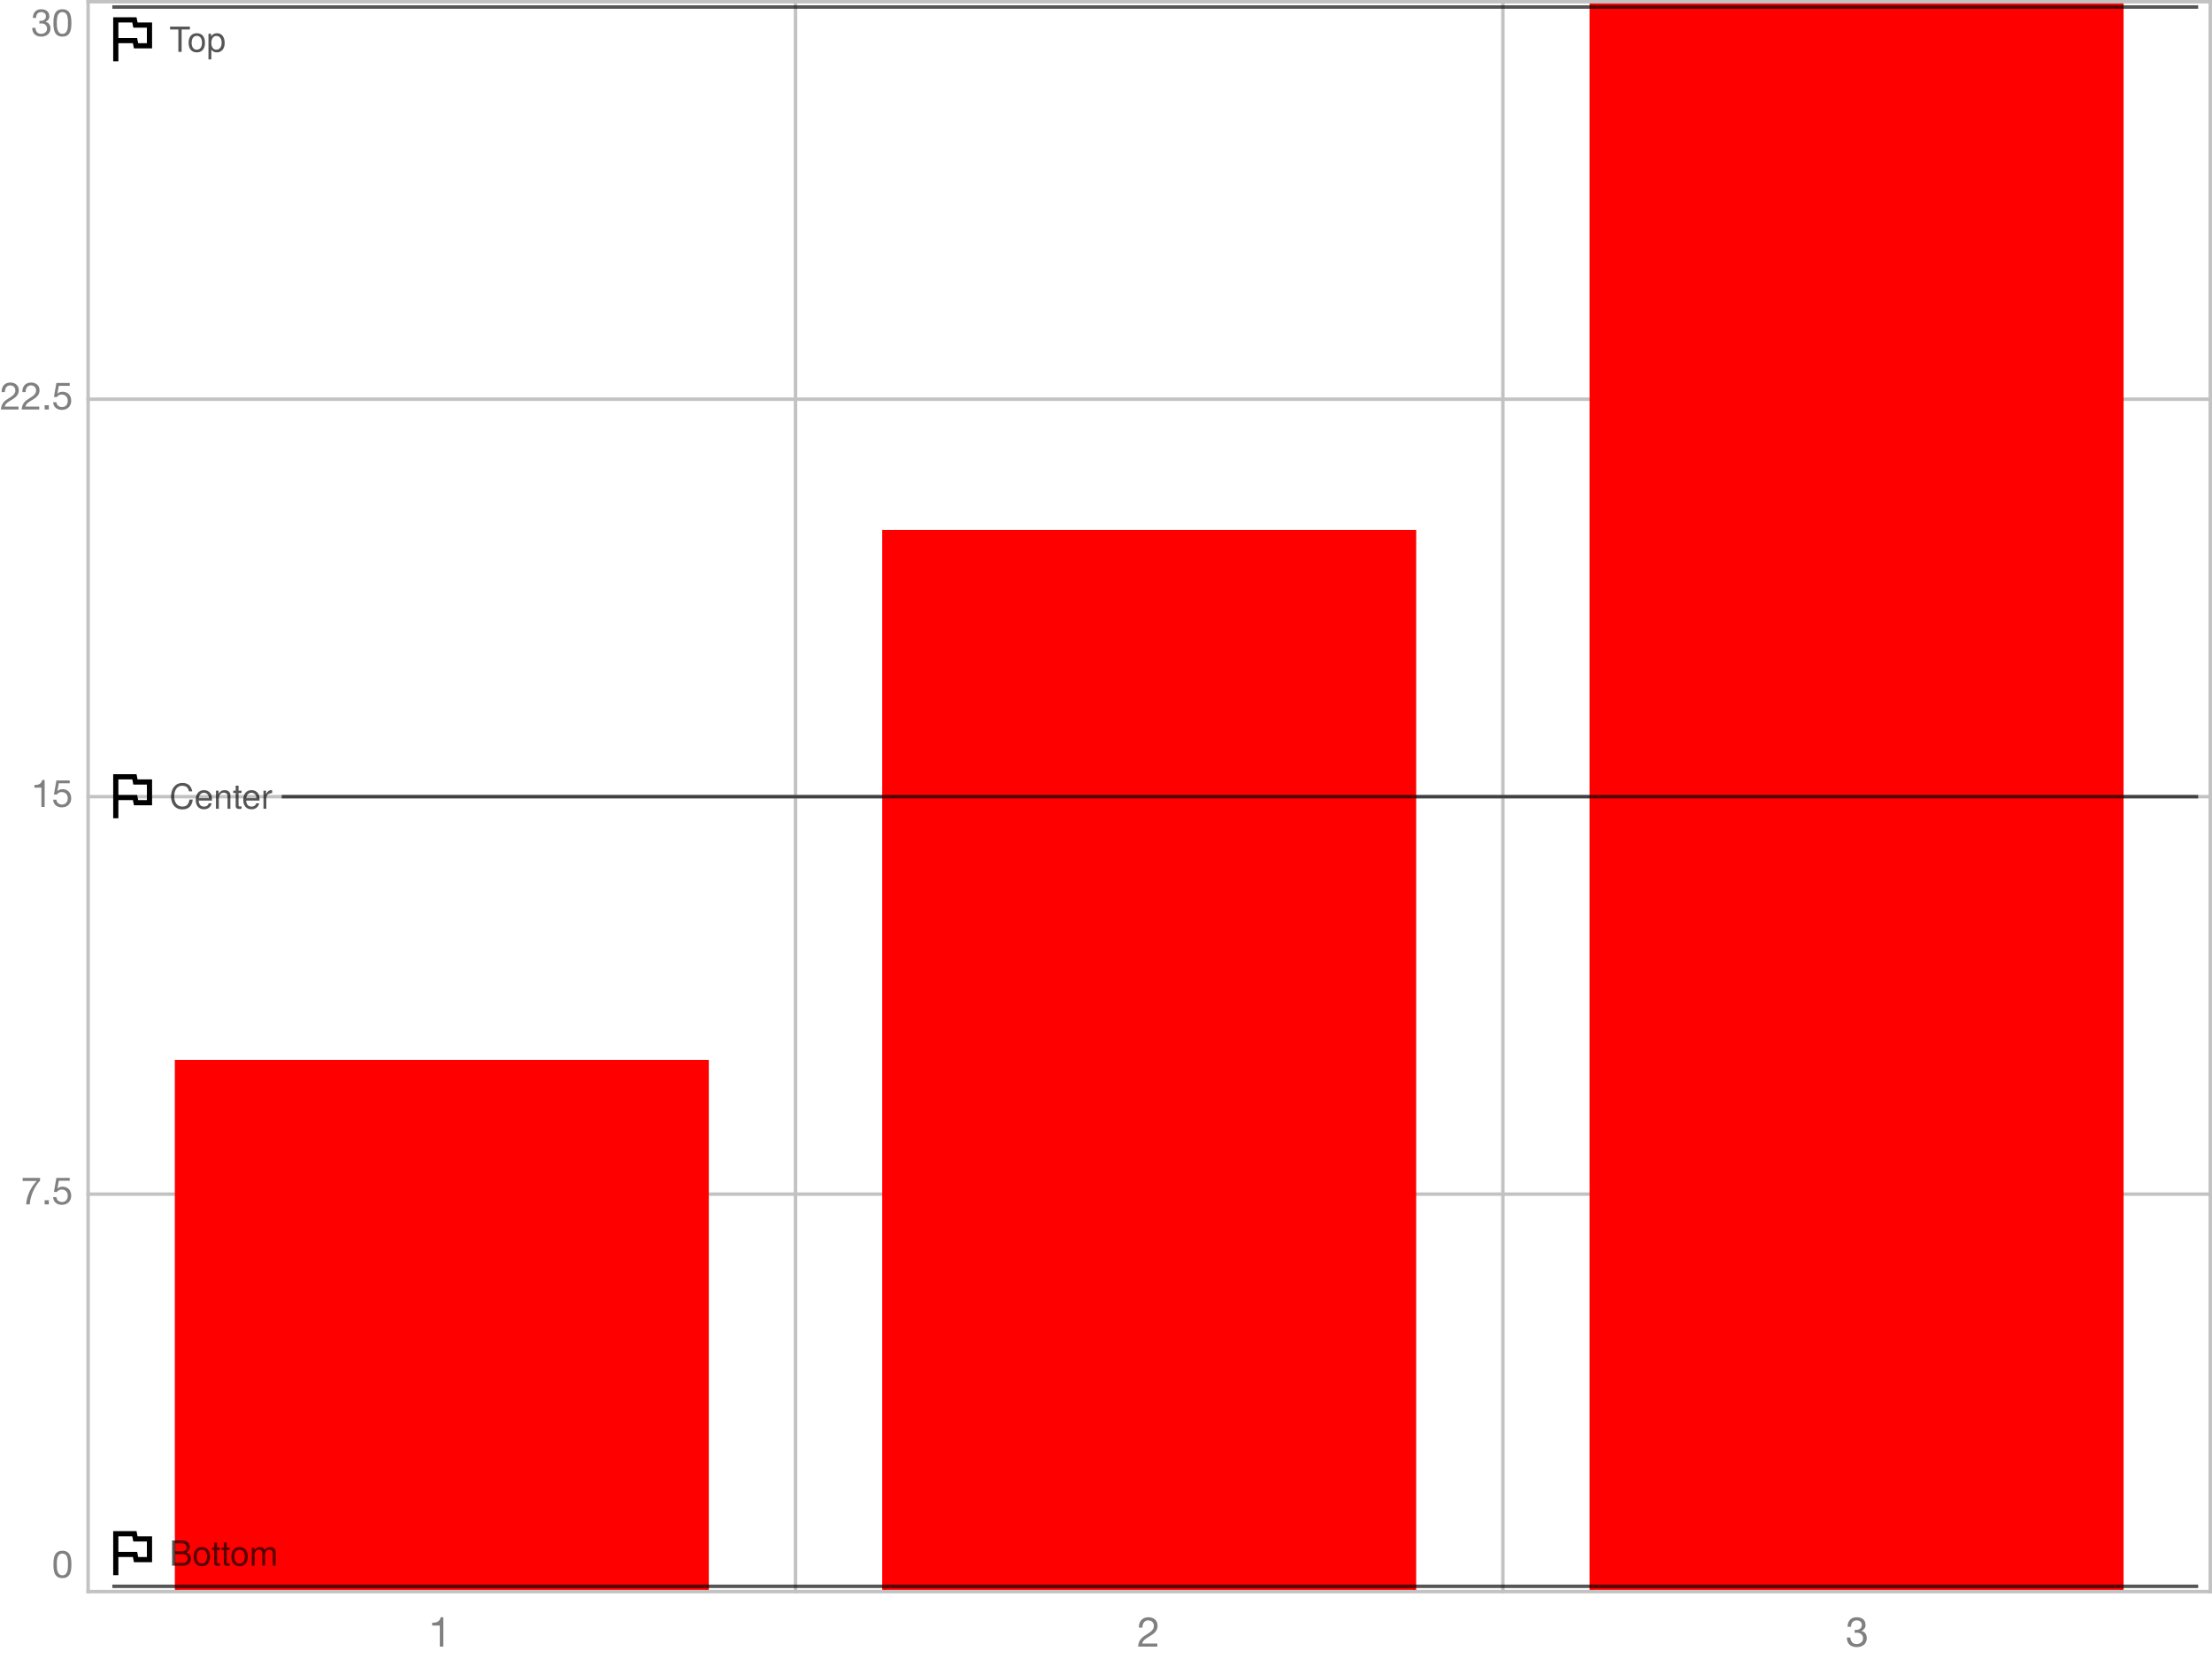
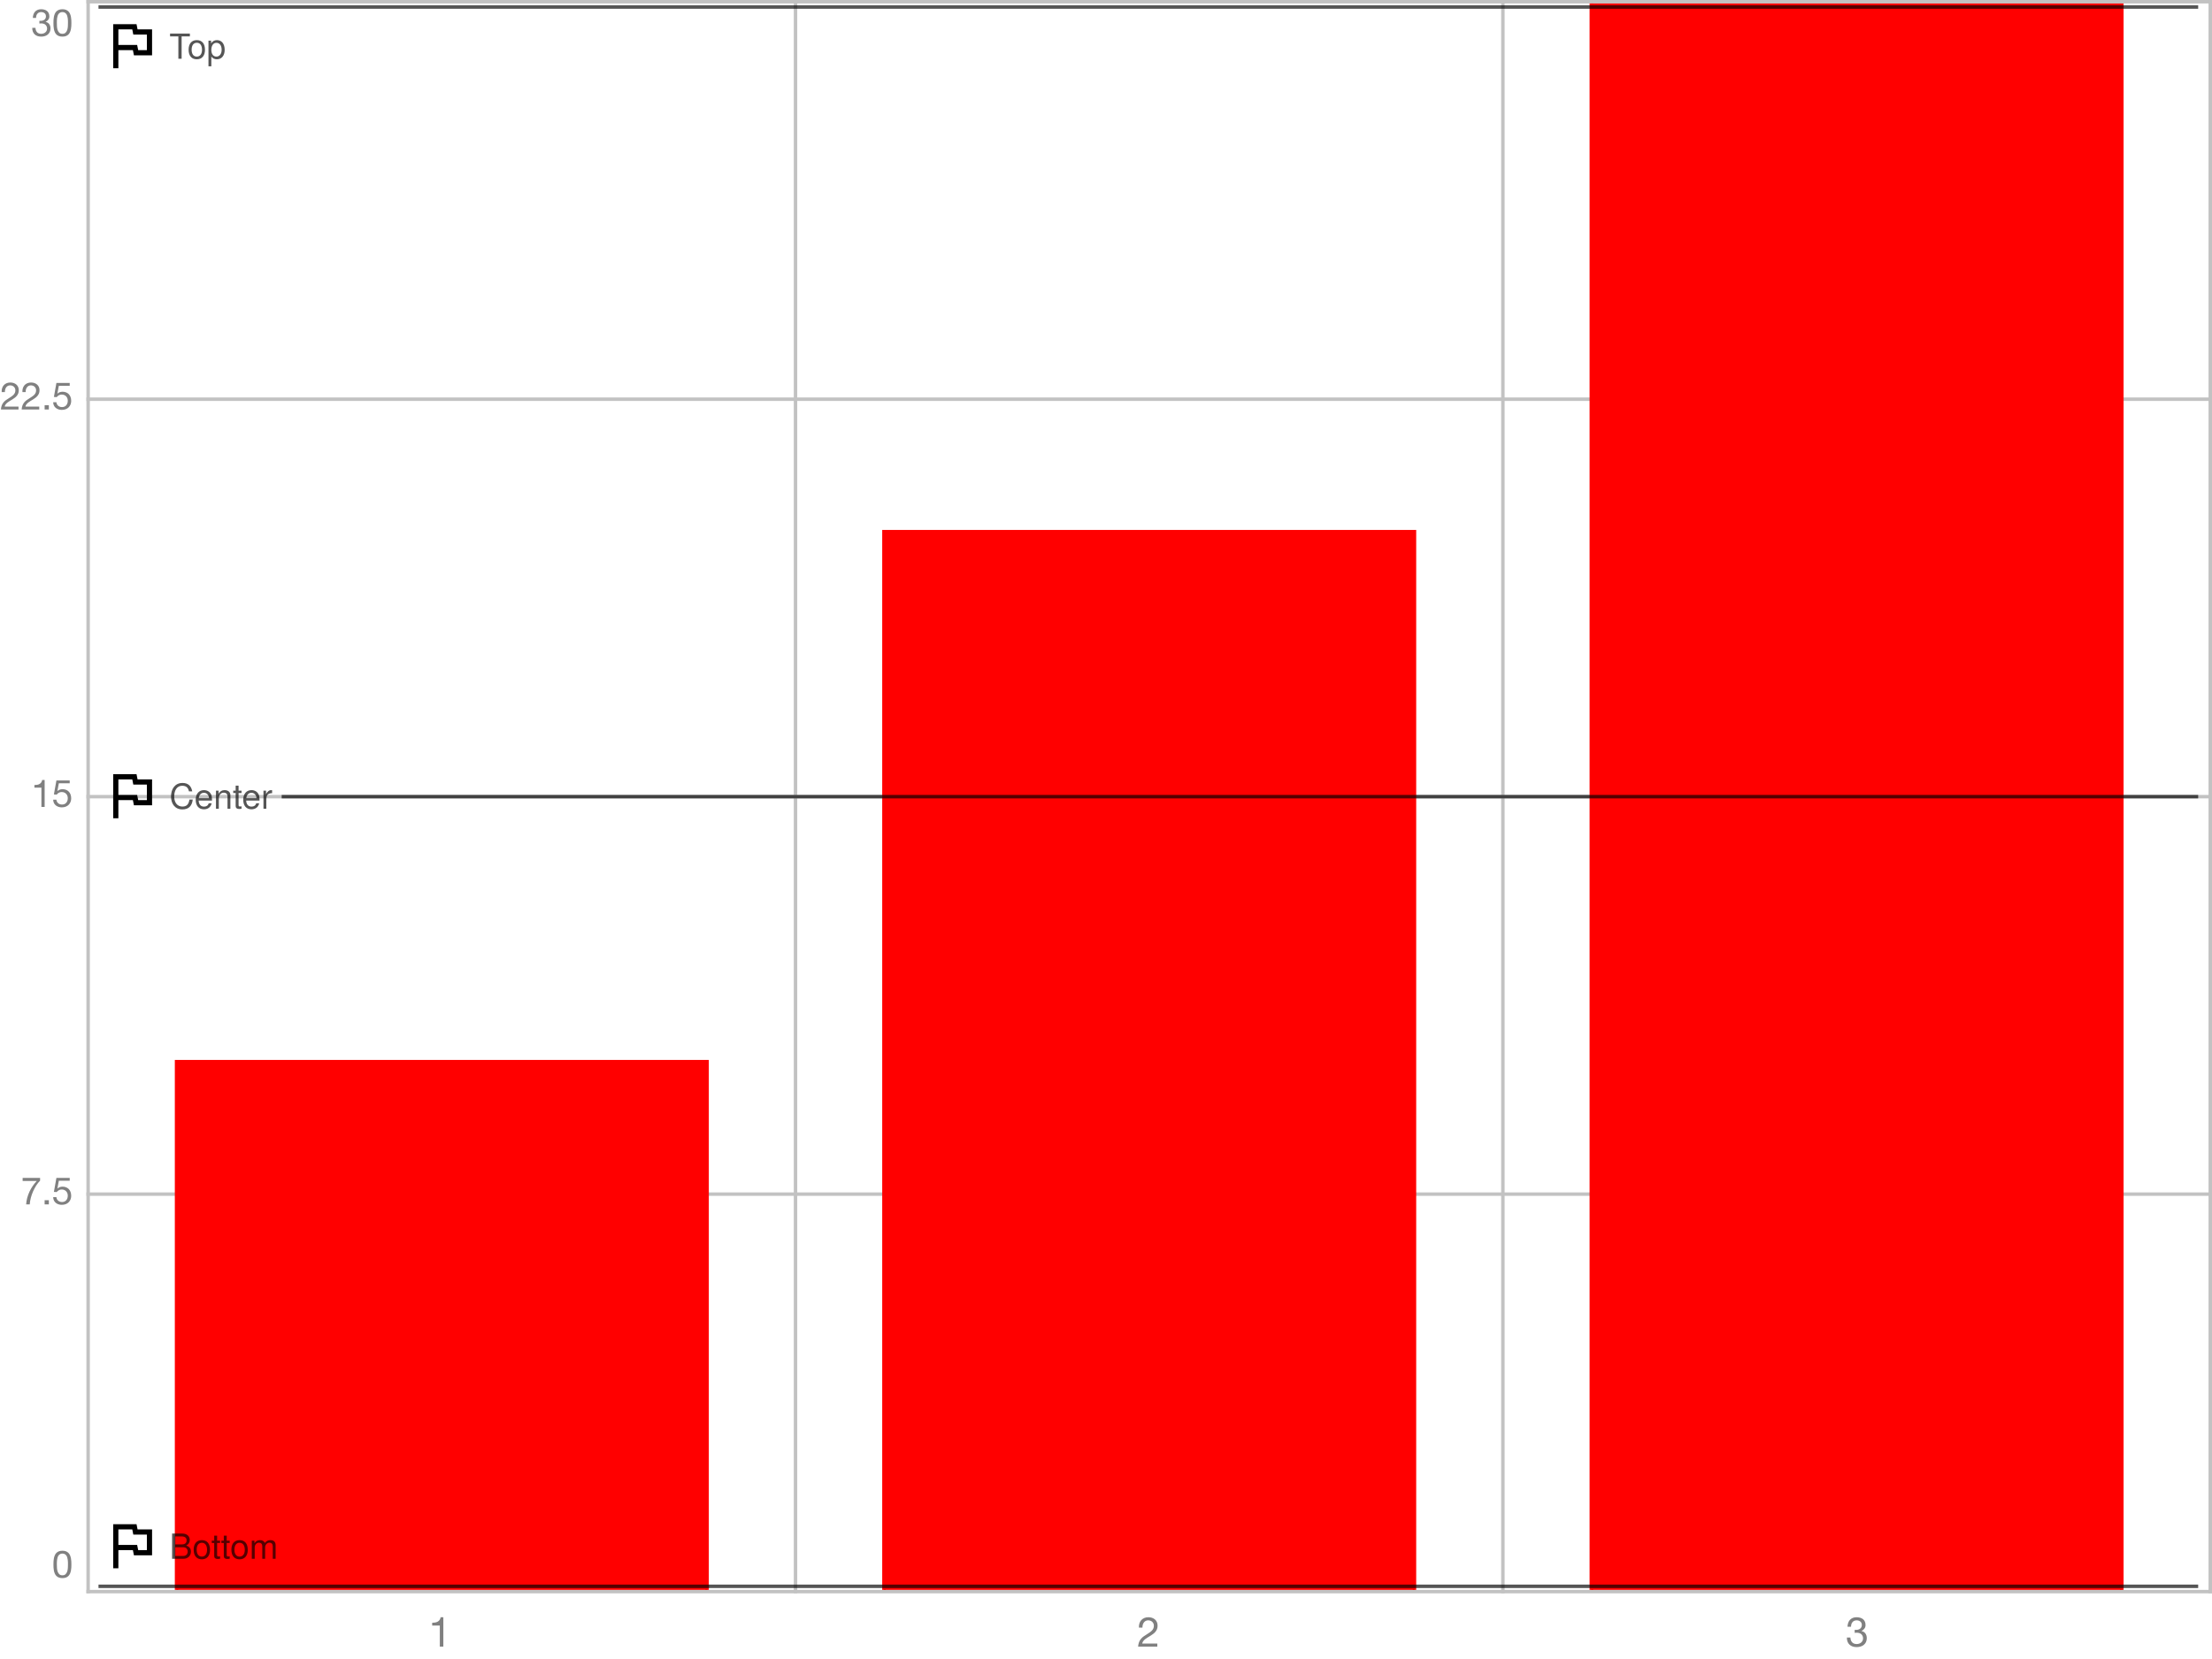
<svg xmlns="http://www.w3.org/2000/svg" color-interpolation="auto" color-rendering="auto" fill="black" fill-opacity="1" font-family="'Dialog'" font-size="12px" font-style="normal" font-weight="normal" height="480" image-rendering="auto" shape-rendering="auto" stroke="black" stroke-dasharray="none" stroke-dashoffset="0" stroke-linecap="square" stroke-linejoin="miter" stroke-miterlimit="10" stroke-opacity="1" stroke-width="1" text-rendering="auto" width="640">
  <defs id="genericDefs" />
  <g>
    <defs id="defs1">
      <clipPath clipPathUnits="userSpaceOnUse" id="clipPath1">
        <path d="M0 0 L7 0 L7 15 L0 15 L0 0 Z" />
      </clipPath>
      <clipPath clipPathUnits="userSpaceOnUse" id="clipPath2">
        <path d="M0 0 L21 0 L21 14 L0 14 L0 0 Z" />
      </clipPath>
      <clipPath clipPathUnits="userSpaceOnUse" id="clipPath3">
        <path d="M26 1 L639 1 L639 460 L26 460 L26 1 Z" />
      </clipPath>
      <clipPath clipPathUnits="userSpaceOnUse" id="clipPath4">
-         <path d="M-3 -439 L610 -439 L610 20 L-3 20 L-3 -439 Z" />
+         <path d="M-3 -437 L610 -437 L610 22 L-3 22 L-3 -437 Z" />
      </clipPath>
      <clipPath clipPathUnits="userSpaceOnUse" id="clipPath5">
        <path d="M0 0 L0 24 L24 24 L24 0 Z" />
      </clipPath>
      <clipPath clipPathUnits="userSpaceOnUse" id="clipPath6">
        <path d="M-3 -220 L610 -220 L610 239 L-3 239 L-3 -220 Z" />
      </clipPath>
      <clipPath clipPathUnits="userSpaceOnUse" id="clipPath7">
        <path d="M0 -0 L0 24 L24 24 L24 -0 Z" />
      </clipPath>
      <clipPath clipPathUnits="userSpaceOnUse" id="clipPath8">
-         <path d="M-3 -1 L610 -1 L610 458 L-3 458 L-3 -1 Z" />
+         <path d="M-3 -3 L610 -3 L610 456 L-3 456 L-3 -3 Z" />
      </clipPath>
    </defs>
    <g color-interpolation="linearRGB" color-rendering="optimizeQuality" fill="rgb(194,194,194)" image-rendering="optimizeQuality" stroke="rgb(194,194,194)">
      <line fill="none" x1="25.5" x2="639.5" y1="0.5" y2="0.5" />
      <line fill="none" x1="25.5" x2="639.5" y1="115.5" y2="115.5" />
      <line fill="none" x1="25.5" x2="639.5" y1="230.5" y2="230.5" />
      <line fill="none" x1="25.5" x2="639.5" y1="345.5" y2="345.5" />
      <line fill="none" x1="25.5" x2="639.5" y1="460.5" y2="460.5" />
      <line fill="none" x1="25.5" x2="25.5" y1="0.5" y2="460.5" />
      <line fill="none" x1="230.167" x2="230.167" y1="0.5" y2="460.5" />
      <line fill="none" x1="434.833" x2="434.833" y1="0.5" y2="460.5" />
      <line fill="none" x1="639.5" x2="639.5" y1="0.5" y2="460.5" />
    </g>
    <g color-interpolation="linearRGB" color-rendering="optimizeQuality" fill="gray" font-family="'Helvetica Neue'" image-rendering="optimizeQuality" stroke="gray" transform="translate(124,465)">
      <path clip-path="url(#clipPath1)" d="M4.272 11.424 L4.272 2.916 L3.492 2.916 Q3.408 3.396 3.18 3.708 Q2.952 4.02 2.622 4.2 Q2.292 4.38 1.884 4.446 Q1.476 4.512 1.044 4.512 L1.044 5.328 L3.252 5.328 L3.252 11.424 Z" stroke="none" />
    </g>
    <g color-interpolation="linearRGB" color-rendering="optimizeQuality" fill="gray" font-family="'Helvetica Neue'" image-rendering="optimizeQuality" stroke="gray" transform="translate(329,465)">
      <path clip-path="url(#clipPath1)" d="M0.528 5.928 L1.548 5.928 Q1.536 5.544 1.626 5.166 Q1.716 4.788 1.92 4.488 Q2.124 4.188 2.442 4.002 Q2.76 3.816 3.204 3.816 Q3.54 3.816 3.84 3.924 Q4.14 4.032 4.362 4.236 Q4.584 4.44 4.716 4.722 Q4.848 5.004 4.848 5.352 Q4.848 5.796 4.71 6.132 Q4.572 6.468 4.302 6.756 Q4.032 7.044 3.624 7.326 Q3.216 7.608 2.676 7.944 Q2.232 8.208 1.824 8.508 Q1.416 8.808 1.092 9.204 Q0.768 9.6 0.558 10.134 Q0.348 10.668 0.288 11.424 L5.844 11.424 L5.844 10.524 L1.476 10.524 Q1.548 10.128 1.782 9.822 Q2.016 9.516 2.346 9.252 Q2.676 8.988 3.072 8.754 Q3.468 8.52 3.864 8.28 Q4.26 8.028 4.632 7.752 Q5.004 7.476 5.292 7.134 Q5.58 6.792 5.754 6.36 Q5.928 5.928 5.928 5.364 Q5.928 4.764 5.718 4.308 Q5.508 3.852 5.148 3.546 Q4.788 3.24 4.302 3.078 Q3.816 2.916 3.264 2.916 Q2.592 2.916 2.064 3.144 Q1.536 3.372 1.182 3.774 Q0.828 4.176 0.66 4.728 Q0.492 5.28 0.528 5.928 Z" stroke="none" />
    </g>
    <g color-interpolation="linearRGB" color-rendering="optimizeQuality" fill="gray" font-family="'Helvetica Neue'" image-rendering="optimizeQuality" stroke="gray" transform="translate(534,465)">
      <path clip-path="url(#clipPath1)" d="M2.616 6.564 L2.616 7.428 Q2.904 7.392 3.228 7.392 Q3.612 7.392 3.942 7.494 Q4.272 7.596 4.512 7.806 Q4.752 8.016 4.896 8.322 Q5.04 8.628 5.04 9.024 Q5.04 9.408 4.89 9.714 Q4.74 10.02 4.488 10.23 Q4.236 10.44 3.9 10.554 Q3.564 10.668 3.192 10.668 Q2.316 10.668 1.86 10.146 Q1.404 9.624 1.38 8.796 L0.36 8.796 Q0.348 9.456 0.546 9.972 Q0.744 10.488 1.116 10.842 Q1.488 11.196 2.016 11.376 Q2.544 11.556 3.192 11.556 Q3.792 11.556 4.326 11.394 Q4.86 11.232 5.256 10.908 Q5.652 10.584 5.886 10.098 Q6.12 9.612 6.12 8.976 Q6.12 8.208 5.742 7.644 Q5.364 7.08 4.584 6.912 L4.584 6.888 Q5.088 6.66 5.424 6.216 Q5.76 5.772 5.76 5.196 Q5.76 4.608 5.562 4.176 Q5.364 3.744 5.016 3.468 Q4.668 3.192 4.194 3.054 Q3.72 2.916 3.168 2.916 Q2.532 2.916 2.046 3.12 Q1.56 3.324 1.236 3.684 Q0.912 4.044 0.738 4.548 Q0.564 5.052 0.54 5.664 L1.56 5.664 Q1.56 5.292 1.656 4.956 Q1.752 4.62 1.95 4.368 Q2.148 4.116 2.454 3.966 Q2.76 3.816 3.168 3.816 Q3.816 3.816 4.248 4.158 Q4.68 4.5 4.68 5.184 Q4.68 5.52 4.548 5.784 Q4.416 6.048 4.194 6.222 Q3.972 6.396 3.678 6.486 Q3.384 6.576 3.06 6.576 L2.844 6.576 Q2.784 6.576 2.724 6.576 Q2.676 6.576 2.616 6.564 Z" stroke="none" />
    </g>
    <g color-interpolation="linearRGB" color-rendering="optimizeQuality" fill="gray" font-family="'Helvetica Neue'" font-size="11px" image-rendering="optimizeQuality" stroke="gray" transform="translate(0,446)">
      <path clip-path="url(#clipPath2)" d="M16.452 6.633 Q16.452 6.347 16.457 6 Q16.463 5.654 16.512 5.308 Q16.562 4.961 16.655 4.631 Q16.749 4.301 16.93 4.053 Q17.112 3.806 17.387 3.652 Q17.662 3.498 18.058 3.498 Q18.454 3.498 18.729 3.652 Q19.004 3.806 19.186 4.053 Q19.367 4.301 19.46 4.631 Q19.554 4.961 19.604 5.308 Q19.653 5.654 19.659 6 Q19.664 6.347 19.664 6.633 Q19.664 7.073 19.637 7.617 Q19.609 8.162 19.46 8.64 Q19.312 9.119 18.982 9.449 Q18.652 9.779 18.058 9.779 Q17.464 9.779 17.134 9.449 Q16.804 9.119 16.655 8.64 Q16.507 8.162 16.48 7.617 Q16.452 7.073 16.452 6.633 ZM15.462 6.644 Q15.462 7.073 15.484 7.535 Q15.506 7.997 15.594 8.437 Q15.682 8.877 15.847 9.268 Q16.012 9.658 16.298 9.955 Q16.584 10.252 17.018 10.422 Q17.453 10.593 18.058 10.593 Q18.674 10.593 19.103 10.422 Q19.532 10.252 19.818 9.955 Q20.104 9.658 20.269 9.268 Q20.434 8.877 20.522 8.437 Q20.61 7.997 20.632 7.535 Q20.654 7.073 20.654 6.644 Q20.654 6.215 20.632 5.753 Q20.61 5.291 20.522 4.851 Q20.434 4.411 20.269 4.015 Q20.104 3.619 19.818 3.322 Q19.532 3.025 19.098 2.849 Q18.663 2.673 18.058 2.673 Q17.453 2.673 17.018 2.849 Q16.584 3.025 16.298 3.322 Q16.012 3.619 15.847 4.015 Q15.682 4.411 15.594 4.851 Q15.506 5.291 15.484 5.753 Q15.462 6.215 15.462 6.644 Z" stroke="none" />
    </g>
    <g color-interpolation="linearRGB" color-rendering="optimizeQuality" fill="gray" font-family="'Helvetica Neue'" font-size="11px" image-rendering="optimizeQuality" stroke="gray" transform="translate(0,338)">
      <path clip-path="url(#clipPath2)" d="M11.599 3.608 L11.599 2.805 L6.55 2.805 L6.55 3.685 L10.642 3.685 Q10.026 4.334 9.492 5.104 Q8.959 5.874 8.552 6.737 Q8.145 7.601 7.886 8.541 Q7.628 9.482 7.562 10.472 L8.607 10.472 Q8.662 9.559 8.915 8.591 Q9.168 7.623 9.569 6.71 Q9.971 5.797 10.488 4.994 Q11.005 4.191 11.599 3.608 ZM12.913 9.251 L12.913 10.472 L14.134 10.472 L14.134 9.251 ZM20.17 3.63 L20.17 2.805 L16.32 2.805 L15.594 6.853 L16.397 6.897 Q16.672 6.567 17.029 6.364 Q17.387 6.16 17.849 6.16 Q18.245 6.16 18.57 6.292 Q18.894 6.424 19.125 6.66 Q19.356 6.897 19.483 7.221 Q19.609 7.546 19.609 7.931 Q19.609 8.393 19.477 8.739 Q19.345 9.086 19.119 9.317 Q18.894 9.548 18.591 9.664 Q18.289 9.779 17.959 9.779 Q17.607 9.779 17.316 9.675 Q17.024 9.57 16.809 9.377 Q16.595 9.185 16.468 8.927 Q16.342 8.668 16.32 8.371 L15.385 8.371 Q15.396 8.899 15.594 9.317 Q15.792 9.735 16.133 10.015 Q16.474 10.296 16.919 10.444 Q17.365 10.593 17.871 10.593 Q18.553 10.593 19.064 10.379 Q19.576 10.164 19.917 9.801 Q20.258 9.438 20.428 8.97 Q20.599 8.503 20.599 8.008 Q20.599 7.337 20.401 6.837 Q20.203 6.336 19.862 6 Q19.521 5.665 19.059 5.5 Q18.597 5.335 18.08 5.335 Q17.684 5.335 17.282 5.473 Q16.881 5.61 16.628 5.896 L16.606 5.874 L17.024 3.63 Z" stroke="none" />
    </g>
    <g color-interpolation="linearRGB" color-rendering="optimizeQuality" fill="gray" font-family="'Helvetica Neue'" font-size="11px" image-rendering="optimizeQuality" stroke="gray" transform="translate(0,223)">
      <path clip-path="url(#clipPath2)" d="M12.916 10.472 L12.916 2.673 L12.201 2.673 Q12.124 3.113 11.915 3.399 Q11.706 3.685 11.403 3.85 Q11.101 4.015 10.727 4.075 Q10.353 4.136 9.957 4.136 L9.957 4.884 L11.981 4.884 L11.981 10.472 ZM20.17 3.63 L20.17 2.805 L16.32 2.805 L15.594 6.853 L16.397 6.897 Q16.672 6.567 17.029 6.364 Q17.387 6.16 17.849 6.16 Q18.245 6.16 18.57 6.292 Q18.894 6.424 19.125 6.66 Q19.356 6.897 19.483 7.221 Q19.609 7.546 19.609 7.931 Q19.609 8.393 19.477 8.739 Q19.345 9.086 19.119 9.317 Q18.894 9.548 18.591 9.664 Q18.289 9.779 17.959 9.779 Q17.607 9.779 17.316 9.675 Q17.024 9.57 16.809 9.377 Q16.595 9.185 16.468 8.927 Q16.342 8.668 16.32 8.371 L15.385 8.371 Q15.396 8.899 15.594 9.317 Q15.792 9.735 16.133 10.015 Q16.474 10.296 16.919 10.444 Q17.365 10.593 17.871 10.593 Q18.553 10.593 19.064 10.379 Q19.576 10.164 19.917 9.801 Q20.258 9.438 20.428 8.97 Q20.599 8.503 20.599 8.008 Q20.599 7.337 20.401 6.837 Q20.203 6.336 19.862 6 Q19.521 5.665 19.059 5.5 Q18.597 5.335 18.08 5.335 Q17.684 5.335 17.282 5.473 Q16.881 5.61 16.628 5.896 L16.606 5.874 L17.024 3.63 Z" stroke="none" />
    </g>
    <g color-interpolation="linearRGB" color-rendering="optimizeQuality" fill="gray" font-family="'Helvetica Neue'" font-size="11px" image-rendering="optimizeQuality" stroke="gray" transform="translate(0,108)">
      <path clip-path="url(#clipPath2)" d="M0.484 5.434 L1.419 5.434 Q1.408 5.082 1.49 4.736 Q1.573 4.389 1.76 4.114 Q1.947 3.839 2.239 3.668 Q2.53 3.498 2.937 3.498 Q3.245 3.498 3.52 3.597 Q3.795 3.696 3.998 3.883 Q4.202 4.07 4.323 4.329 Q4.444 4.587 4.444 4.906 Q4.444 5.313 4.317 5.621 Q4.191 5.929 3.943 6.193 Q3.696 6.457 3.322 6.715 Q2.948 6.974 2.453 7.282 Q2.046 7.524 1.672 7.799 Q1.298 8.074 1.001 8.437 Q0.704 8.8 0.511 9.29 Q0.319 9.779 0.264 10.472 L5.357 10.472 L5.357 9.647 L1.353 9.647 Q1.419 9.284 1.633 9.004 Q1.848 8.723 2.151 8.481 Q2.453 8.239 2.816 8.024 Q3.179 7.81 3.542 7.59 Q3.905 7.359 4.246 7.106 Q4.587 6.853 4.851 6.54 Q5.115 6.226 5.274 5.83 Q5.434 5.434 5.434 4.917 Q5.434 4.367 5.242 3.949 Q5.049 3.531 4.719 3.251 Q4.389 2.97 3.943 2.821 Q3.498 2.673 2.992 2.673 Q2.376 2.673 1.892 2.882 Q1.408 3.091 1.083 3.459 Q0.759 3.828 0.605 4.334 Q0.451 4.84 0.484 5.434 ZM6.484 5.434 L7.419 5.434 Q7.408 5.082 7.49 4.736 Q7.573 4.389 7.76 4.114 Q7.947 3.839 8.239 3.668 Q8.53 3.498 8.937 3.498 Q9.245 3.498 9.52 3.597 Q9.795 3.696 9.998 3.883 Q10.202 4.07 10.323 4.329 Q10.444 4.587 10.444 4.906 Q10.444 5.313 10.318 5.621 Q10.191 5.929 9.944 6.193 Q9.696 6.457 9.322 6.715 Q8.948 6.974 8.453 7.282 Q8.046 7.524 7.672 7.799 Q7.298 8.074 7.001 8.437 Q6.704 8.8 6.511 9.29 Q6.319 9.779 6.264 10.472 L11.357 10.472 L11.357 9.647 L7.353 9.647 Q7.419 9.284 7.633 9.004 Q7.848 8.723 8.15 8.481 Q8.453 8.239 8.816 8.024 Q9.179 7.81 9.542 7.59 Q9.905 7.359 10.246 7.106 Q10.587 6.853 10.851 6.54 Q11.115 6.226 11.274 5.83 Q11.434 5.434 11.434 4.917 Q11.434 4.367 11.242 3.949 Q11.049 3.531 10.719 3.251 Q10.389 2.97 9.944 2.821 Q9.498 2.673 8.992 2.673 Q8.376 2.673 7.892 2.882 Q7.408 3.091 7.083 3.459 Q6.759 3.828 6.605 4.334 Q6.451 4.84 6.484 5.434 ZM12.913 9.251 L12.913 10.472 L14.134 10.472 L14.134 9.251 ZM20.17 3.63 L20.17 2.805 L16.32 2.805 L15.594 6.853 L16.397 6.897 Q16.672 6.567 17.029 6.364 Q17.387 6.16 17.849 6.16 Q18.245 6.16 18.57 6.292 Q18.894 6.424 19.125 6.66 Q19.356 6.897 19.483 7.221 Q19.609 7.546 19.609 7.931 Q19.609 8.393 19.477 8.739 Q19.345 9.086 19.119 9.317 Q18.894 9.548 18.591 9.664 Q18.289 9.779 17.959 9.779 Q17.607 9.779 17.316 9.675 Q17.024 9.57 16.809 9.377 Q16.595 9.185 16.468 8.927 Q16.342 8.668 16.32 8.371 L15.385 8.371 Q15.396 8.899 15.594 9.317 Q15.792 9.735 16.133 10.015 Q16.474 10.296 16.919 10.444 Q17.365 10.593 17.871 10.593 Q18.553 10.593 19.064 10.379 Q19.576 10.164 19.917 9.801 Q20.258 9.438 20.428 8.97 Q20.599 8.503 20.599 8.008 Q20.599 7.337 20.401 6.837 Q20.203 6.336 19.862 6 Q19.521 5.665 19.059 5.5 Q18.597 5.335 18.08 5.335 Q17.684 5.335 17.282 5.473 Q16.881 5.61 16.628 5.896 L16.606 5.874 L17.024 3.63 Z" stroke="none" />
    </g>
    <g color-interpolation="linearRGB" color-rendering="optimizeQuality" fill="gray" font-family="'Helvetica Neue'" font-size="11px" image-rendering="optimizeQuality" stroke="gray">
      <path clip-path="url(#clipPath2)" d="M11.398 6.017 L11.398 6.809 Q11.662 6.776 11.959 6.776 Q12.311 6.776 12.614 6.87 Q12.916 6.963 13.136 7.155 Q13.356 7.348 13.488 7.628 Q13.62 7.909 13.62 8.272 Q13.62 8.624 13.482 8.905 Q13.345 9.185 13.114 9.377 Q12.883 9.57 12.575 9.675 Q12.267 9.779 11.926 9.779 Q11.123 9.779 10.705 9.3 Q10.287 8.822 10.265 8.063 L9.33 8.063 Q9.319 8.668 9.501 9.141 Q9.682 9.614 10.023 9.938 Q10.364 10.263 10.848 10.428 Q11.332 10.593 11.926 10.593 Q12.476 10.593 12.966 10.444 Q13.455 10.296 13.818 9.999 Q14.181 9.702 14.396 9.257 Q14.61 8.811 14.61 8.228 Q14.61 7.524 14.264 7.007 Q13.917 6.49 13.202 6.336 L13.202 6.314 Q13.664 6.105 13.972 5.698 Q14.28 5.291 14.28 4.763 Q14.28 4.224 14.098 3.828 Q13.917 3.432 13.598 3.179 Q13.279 2.926 12.845 2.8 Q12.41 2.673 11.904 2.673 Q11.321 2.673 10.876 2.86 Q10.43 3.047 10.133 3.377 Q9.836 3.707 9.677 4.169 Q9.517 4.631 9.495 5.192 L10.43 5.192 Q10.43 4.851 10.518 4.543 Q10.606 4.235 10.787 4.004 Q10.969 3.773 11.249 3.635 Q11.53 3.498 11.904 3.498 Q12.498 3.498 12.894 3.812 Q13.29 4.125 13.29 4.752 Q13.29 5.06 13.169 5.302 Q13.048 5.544 12.845 5.704 Q12.641 5.863 12.371 5.946 Q12.102 6.028 11.805 6.028 L11.607 6.028 Q11.552 6.028 11.497 6.028 Q11.453 6.028 11.398 6.017 ZM16.452 6.633 Q16.452 6.347 16.457 6 Q16.463 5.654 16.512 5.308 Q16.562 4.961 16.655 4.631 Q16.749 4.301 16.93 4.053 Q17.112 3.806 17.387 3.652 Q17.662 3.498 18.058 3.498 Q18.454 3.498 18.729 3.652 Q19.004 3.806 19.186 4.053 Q19.367 4.301 19.46 4.631 Q19.554 4.961 19.604 5.308 Q19.653 5.654 19.659 6 Q19.664 6.347 19.664 6.633 Q19.664 7.073 19.637 7.617 Q19.609 8.162 19.46 8.64 Q19.312 9.119 18.982 9.449 Q18.652 9.779 18.058 9.779 Q17.464 9.779 17.134 9.449 Q16.804 9.119 16.655 8.64 Q16.507 8.162 16.48 7.617 Q16.452 7.073 16.452 6.633 ZM15.462 6.644 Q15.462 7.073 15.484 7.535 Q15.506 7.997 15.594 8.437 Q15.682 8.877 15.847 9.268 Q16.012 9.658 16.298 9.955 Q16.584 10.252 17.018 10.422 Q17.453 10.593 18.058 10.593 Q18.674 10.593 19.103 10.422 Q19.532 10.252 19.818 9.955 Q20.104 9.658 20.269 9.268 Q20.434 8.877 20.522 8.437 Q20.61 7.997 20.632 7.535 Q20.654 7.073 20.654 6.644 Q20.654 6.215 20.632 5.753 Q20.61 5.291 20.522 4.851 Q20.434 4.411 20.269 4.015 Q20.104 3.619 19.818 3.322 Q19.532 3.025 19.098 2.849 Q18.663 2.673 18.058 2.673 Q17.453 2.673 17.018 2.849 Q16.584 3.025 16.298 3.322 Q16.012 3.619 15.847 4.015 Q15.682 4.411 15.594 4.851 Q15.506 5.291 15.484 5.753 Q15.462 6.215 15.462 6.644 Z" stroke="none" />
    </g>
    <g color-interpolation="linearRGB" color-rendering="optimizeQuality" fill="red" image-rendering="optimizeQuality" stroke="red">
      <rect clip-path="url(#clipPath3)" height="153.333" stroke="none" width="153.5" x="51.083" y="307.167" />
      <rect clip-path="url(#clipPath3)" fill="none" height="153.333" width="153.5" x="51.083" y="307.167" />
      <rect clip-path="url(#clipPath3)" height="306.667" stroke="none" width="153.5" x="255.75" y="153.833" />
      <rect clip-path="url(#clipPath3)" fill="none" height="306.667" width="153.5" x="255.75" y="153.833" />
      <rect clip-path="url(#clipPath3)" height="460" stroke="none" width="153.5" x="460.417" y="0.5" />
      <rect clip-path="url(#clipPath3)" fill="none" height="460" width="153.5" x="460.417" y="0.5" />
      <line clip-path="url(#clipPath3)" fill="none" stroke="rgb(194,194,194)" x1="25.5" x2="639.5" y1="460.5" y2="460.5" />
    </g>
-     <g color-interpolation="linearRGB" color-rendering="optimizeQuality" font-family="'Helvetica Neue'" font-size="10px" image-rendering="optimizeQuality" transform="translate(29,440) scale(0.75,0.75)">
+     <g color-interpolation="linearRGB" color-rendering="optimizeQuality" font-family="'Helvetica Neue'" font-size="10px" image-rendering="optimizeQuality" transform="translate(29,438) scale(0.75,0.75)">
      <path clip-path="url(#clipPath5)" d="M12.36 6 L12.76 8 L18 8 L18 14 L14.64 14 L14.24 12 L7 12 L7 6 L12.36 6 M14 4 L5 4 L5 21 L7 21 L7 14 L12.6 14 L13 16 L20 16 L20 6 L14.4 6 L14 4 Z" stroke="none" />
    </g>
-     <g color-interpolation="linearRGB" color-rendering="optimizeQuality" fill="rgb(0,0,0)" fill-opacity="0.667" font-family="'Helvetica Neue'" font-size="10px" image-rendering="optimizeQuality" stroke="rgb(0,0,0)" stroke-opacity="0.667" text-rendering="optimizeLegibility" transform="translate(29,440)">
+     <g color-interpolation="linearRGB" color-rendering="optimizeQuality" fill="rgb(0,0,0)" fill-opacity="0.667" font-family="'Helvetica Neue'" font-size="10px" image-rendering="optimizeQuality" stroke="rgb(0,0,0)" stroke-opacity="0.667" text-rendering="optimizeLegibility" transform="translate(29,438)">
      <text clip-path="url(#clipPath4)" stroke="none" x="20" xml:space="preserve" y="13">Bottom</text>
    </g>
    <g color-interpolation="linearRGB" color-rendering="optimizeQuality" font-family="'Helvetica Neue'" font-size="10px" image-rendering="optimizeQuality" transform="translate(29,221) scale(0.75,0.75)">
      <path clip-path="url(#clipPath7)" d="M12.36 6 L12.76 8 L18 8 L18 14 L14.64 14 L14.24 12 L7 12 L7 6 L12.36 6 M14 4 L5 4 L5 21 L7 21 L7 14 L12.6 14 L13 16 L20 16 L20 6 L14.4 6 L14 4 Z" stroke="none" />
    </g>
    <g color-interpolation="linearRGB" color-rendering="optimizeQuality" fill="rgb(0,0,0)" fill-opacity="0.667" font-family="'Helvetica Neue'" font-size="10px" image-rendering="optimizeQuality" stroke="rgb(0,0,0)" stroke-opacity="0.667" text-rendering="optimizeLegibility" transform="translate(29,221)">
      <text clip-path="url(#clipPath6)" stroke="none" x="20" xml:space="preserve" y="13">Center</text>
    </g>
-     <g color-interpolation="linearRGB" color-rendering="optimizeQuality" font-family="'Helvetica Neue'" font-size="10px" image-rendering="optimizeQuality" transform="translate(29,2) scale(0.75,0.75)">
+     <g color-interpolation="linearRGB" color-rendering="optimizeQuality" font-family="'Helvetica Neue'" font-size="10px" image-rendering="optimizeQuality" transform="translate(29,4) scale(0.75,0.75)">
      <path clip-path="url(#clipPath5)" d="M12.36 6 L12.76 8 L18 8 L18 14 L14.64 14 L14.24 12 L7 12 L7 6 L12.36 6 M14 4 L5 4 L5 21 L7 21 L7 14 L12.6 14 L13 16 L20 16 L20 6 L14.4 6 L14 4 Z" stroke="none" />
    </g>
-     <g color-interpolation="linearRGB" color-rendering="optimizeQuality" fill="rgb(0,0,0)" fill-opacity="0.667" font-family="'Helvetica Neue'" font-size="10px" image-rendering="optimizeQuality" stroke="rgb(0,0,0)" stroke-opacity="0.667" text-rendering="optimizeLegibility" transform="translate(29,2)">
+     <g color-interpolation="linearRGB" color-rendering="optimizeQuality" fill="rgb(0,0,0)" fill-opacity="0.667" font-family="'Helvetica Neue'" font-size="10px" image-rendering="optimizeQuality" stroke="rgb(0,0,0)" stroke-opacity="0.667" text-rendering="optimizeLegibility" transform="translate(29,4)">
      <text clip-path="url(#clipPath8)" stroke="none" x="20" xml:space="preserve" y="13">Top</text>
    </g>
    <g color-interpolation="linearRGB" color-rendering="optimizeQuality" fill="rgb(0,0,0)" fill-opacity="0.667" image-rendering="optimizeQuality" stroke="rgb(0,0,0)" stroke-opacity="0.667">
-       <line clip-path="url(#clipPath3)" fill="none" x1="33" x2="635.5" y1="458.967" y2="458.967" />
+       <line clip-path="url(#clipPath3)" fill="none" x1="29" x2="635.5" y1="458.967" y2="458.967" />
      <line clip-path="url(#clipPath3)" fill="none" x1="82" x2="635.5" y1="230.5" y2="230.5" />
-       <line clip-path="url(#clipPath3)" fill="none" x1="33" x2="635.5" y1="2.033" y2="2.033" />
+       <line clip-path="url(#clipPath3)" fill="none" x1="29" x2="635.5" y1="2.033" y2="2.033" />
    </g>
  </g>
</svg>
